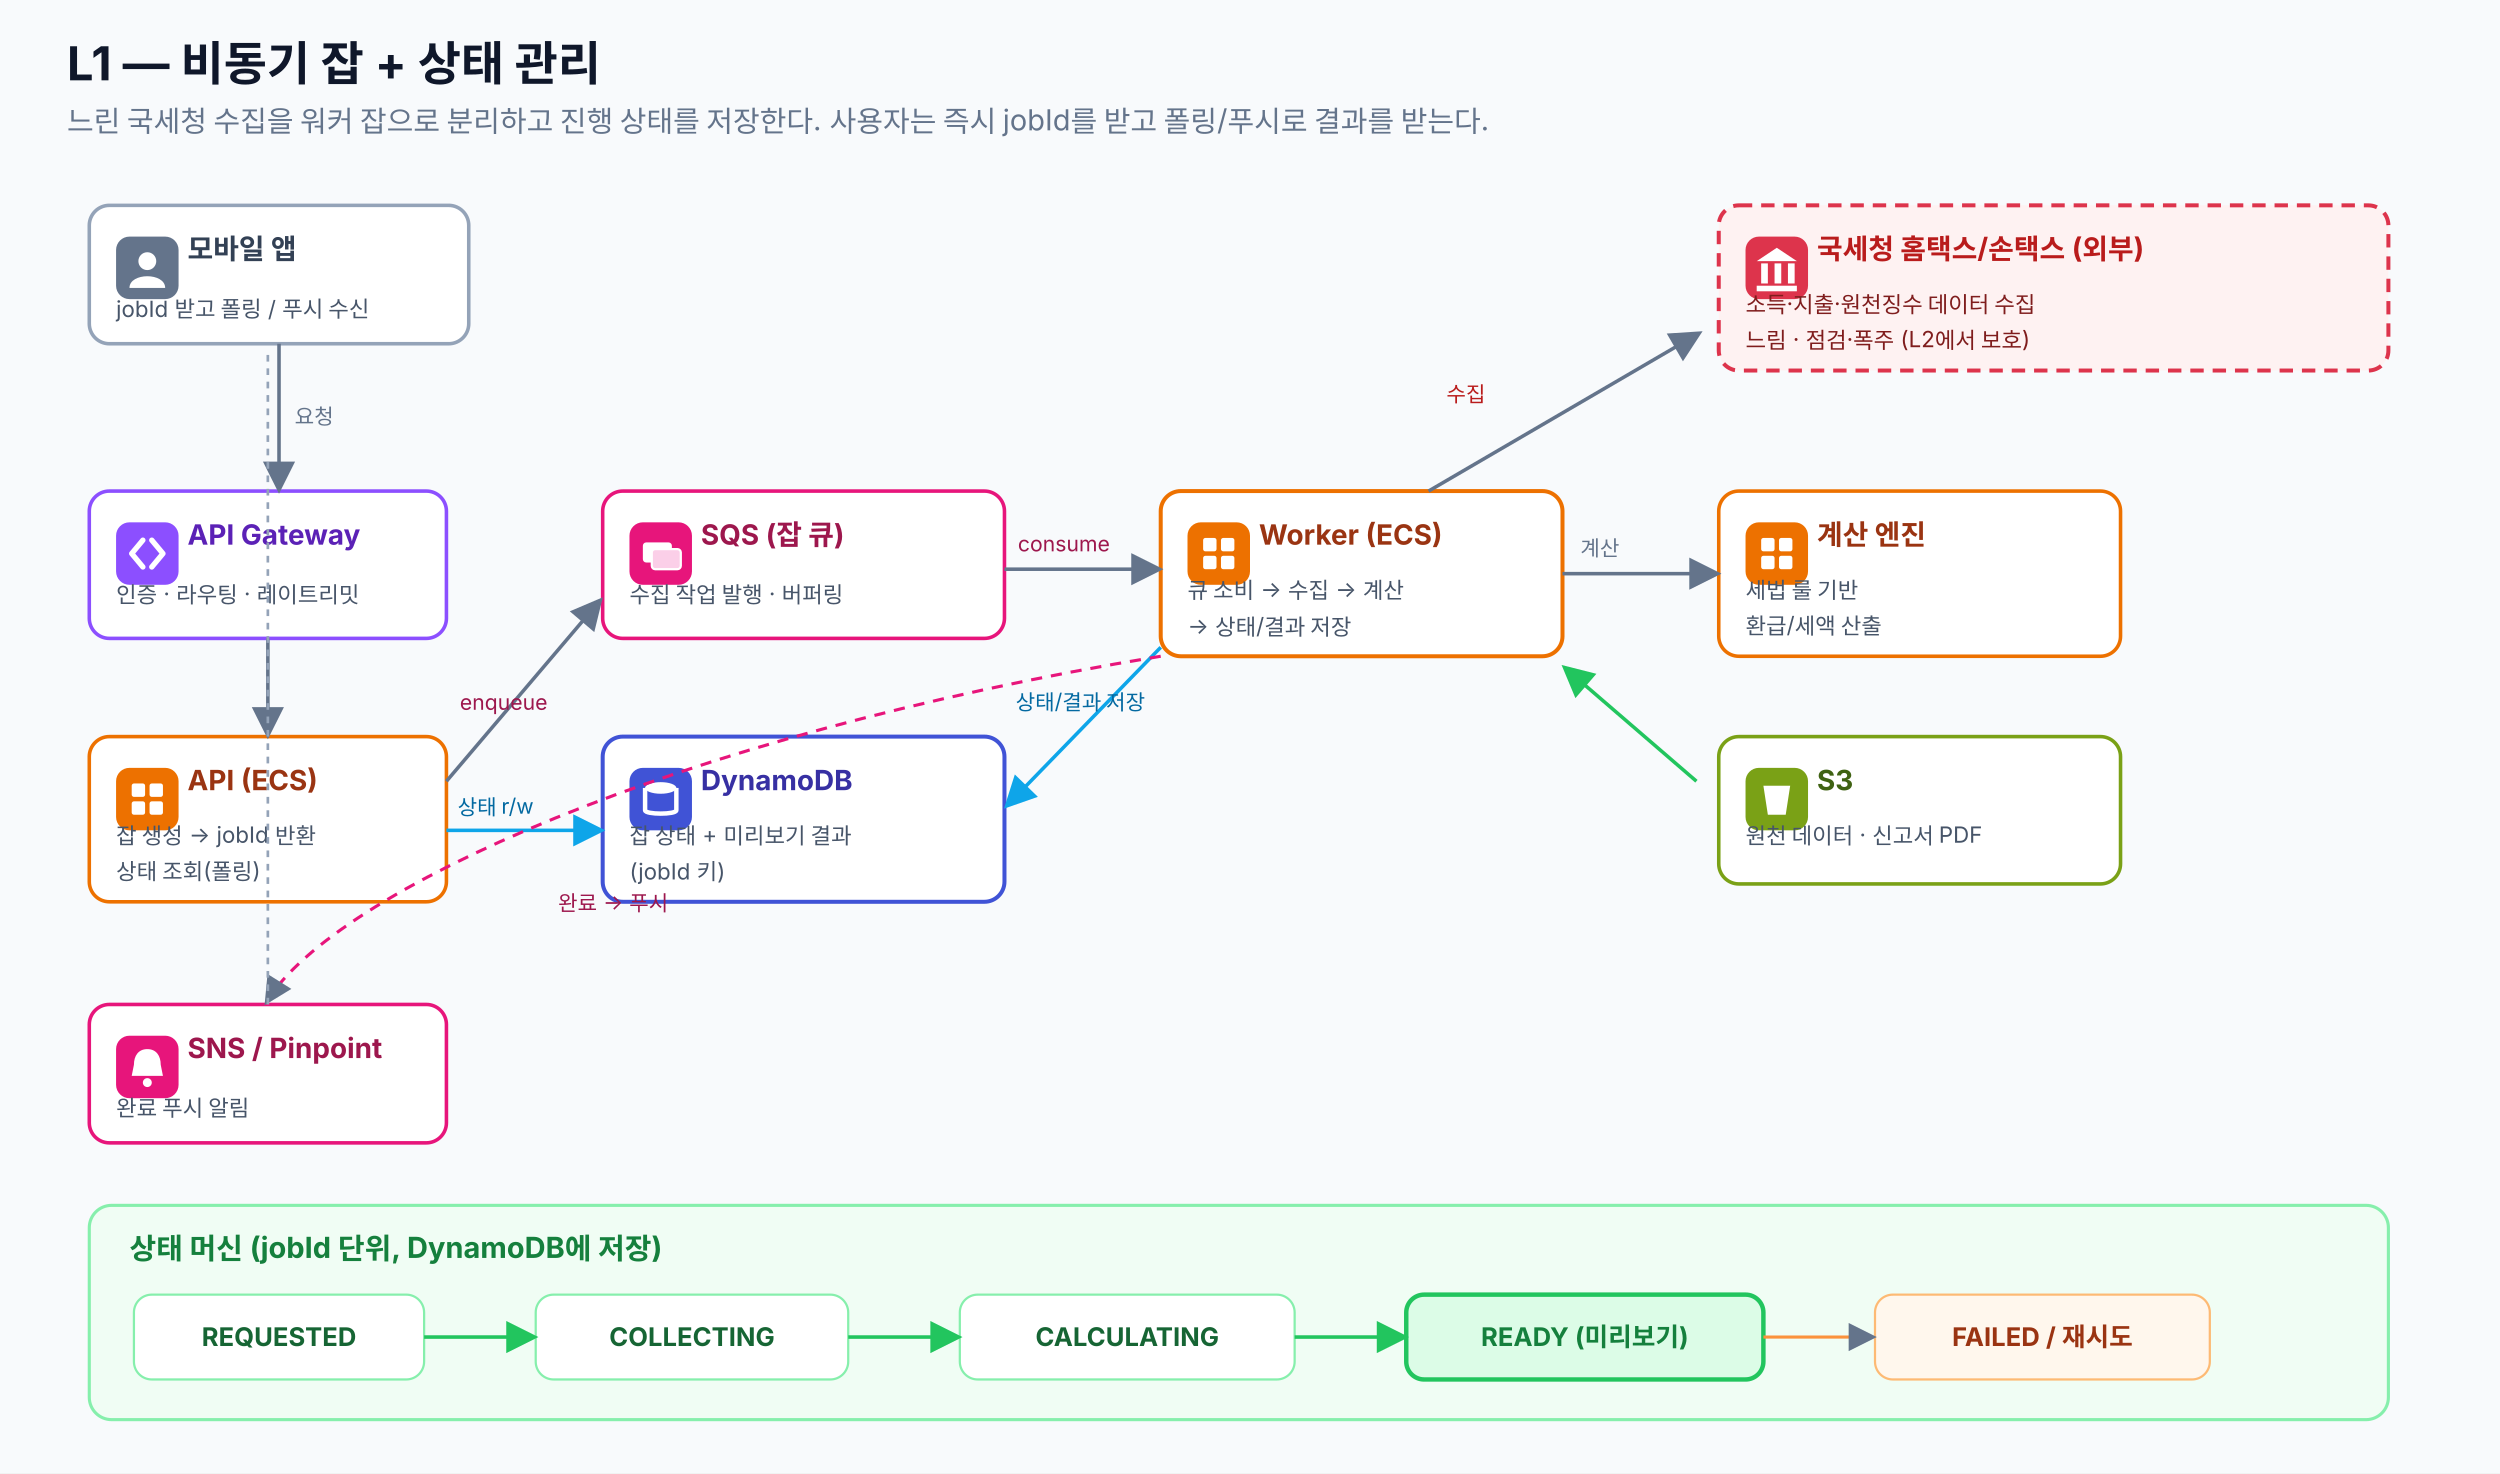
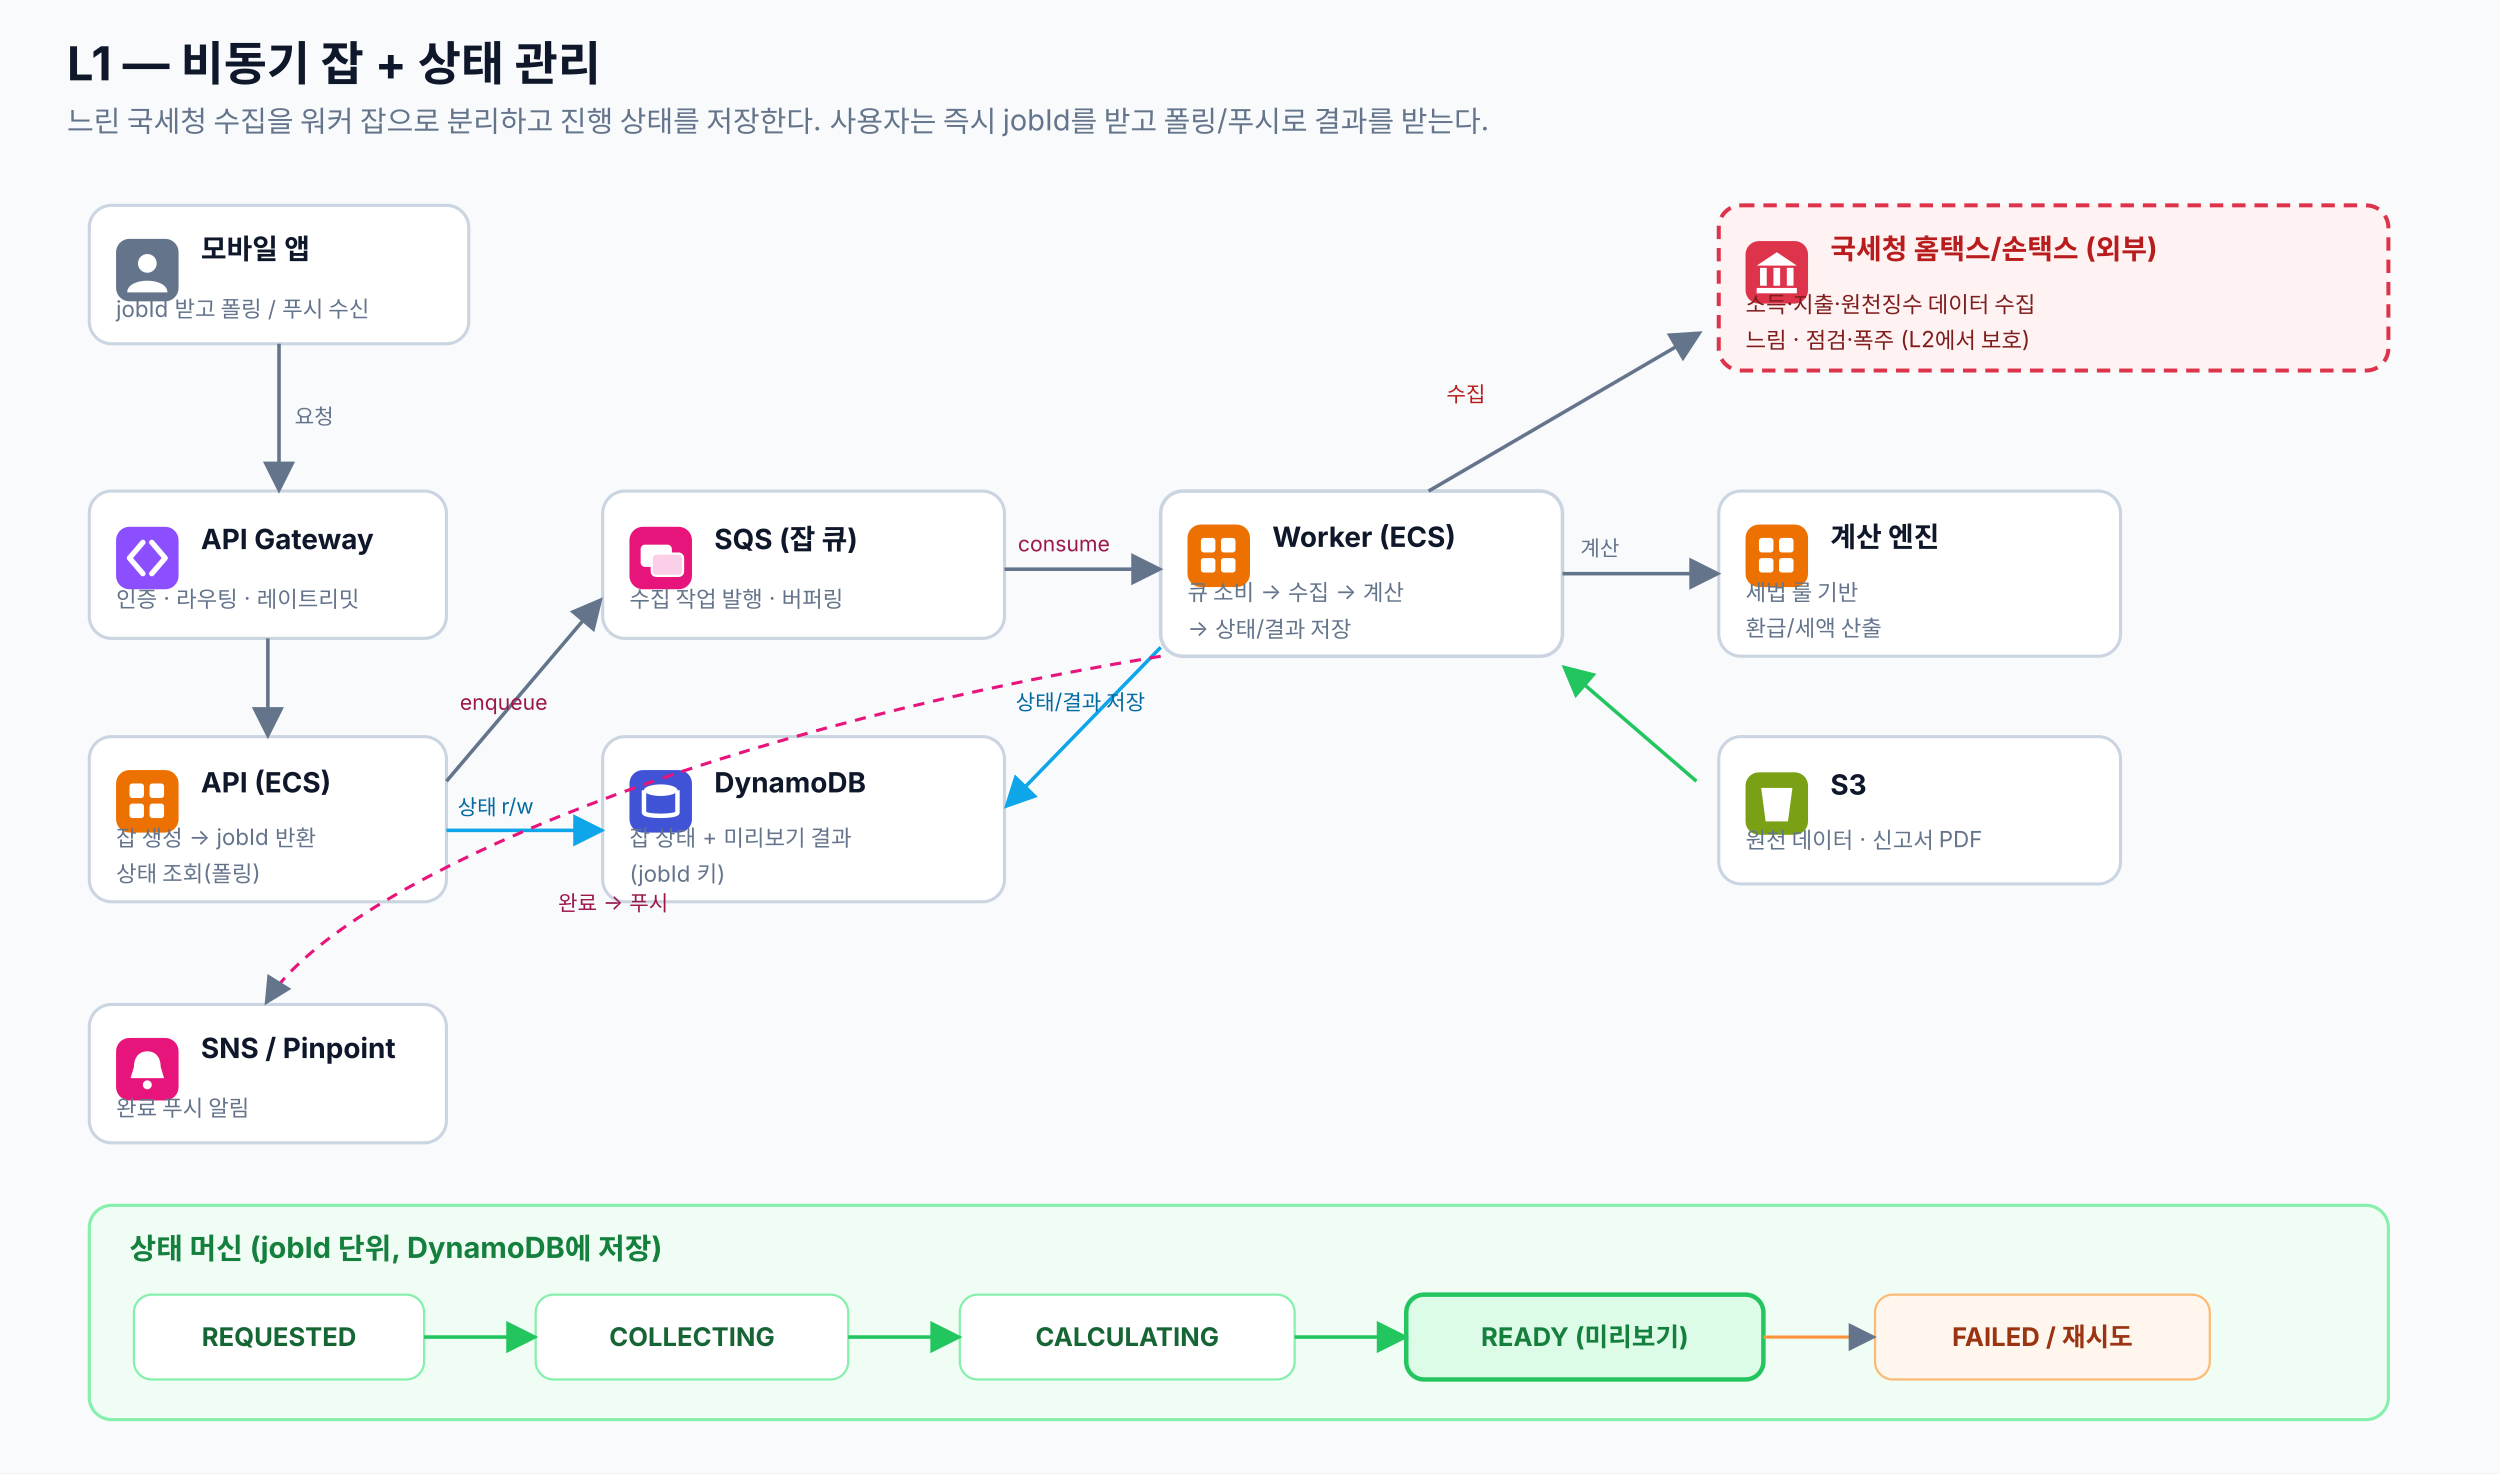
<svg xmlns="http://www.w3.org/2000/svg" width="1120" height="660" viewBox="0 0 1120 660" font-family="-apple-system, 'Segoe UI', 'Apple SD Gothic Neo', 'Malgun Gothic', sans-serif">
  <defs>
    <marker id="b" markerWidth="9" markerHeight="9" refX="7" refY="4.5" orient="auto">
      <path d="M0,0 L9,4.5 L0,9 Z" fill="#64748b" />
    </marker>
    <marker id="bd" markerWidth="9" markerHeight="9" refX="7" refY="4.5" orient="auto">
      <path d="M0,0 L9,4.5 L0,9 Z" fill="#0ea5e9" />
    </marker>
    <marker id="bg" markerWidth="9" markerHeight="9" refX="7" refY="4.5" orient="auto">
      <path d="M0,0 L9,4.5 L0,9 Z" fill="#22c55e" />
    </marker>
-     <g id="aws-client">
-       <rect width="28" height="28" rx="6" fill="#64748b" />
-       <circle cx="14" cy="11" r="4" fill="#fff" />
-       <path d="M6,23 C6,16 22,16 22,23 Z" fill="#fff" />
-     </g>
-     <g id="aws-compute">
-       <rect width="28" height="28" rx="6" fill="#ED7100" />
-       <rect x="7" y="7" width="6" height="6" rx="1" fill="#fff" />
-       <rect x="15" y="7" width="6" height="6" rx="1" fill="#fff" />
-       <rect x="7" y="15" width="6" height="6" rx="1" fill="#fff" />
-       <rect x="15" y="15" width="6" height="6" rx="1" fill="#fff" />
-     </g>
-     <g id="aws-apigw">
-       <rect width="28" height="28" rx="6" fill="#8C4FFF" />
-       <path d="M12,8 L7,14 L12,20" fill="none" stroke="#fff" stroke-width="2.4" stroke-linecap="round" stroke-linejoin="round" />
-       <path d="M16,8 L21,14 L16,20" fill="none" stroke="#fff" stroke-width="2.4" stroke-linecap="round" stroke-linejoin="round" />
-     </g>
-     <g id="aws-sqs">
-       <rect width="28" height="28" rx="6" fill="#E7157B" />
-       <rect x="6" y="9" width="13" height="9" rx="1.5" fill="#fff" />
-       <rect x="10" y="12" width="13" height="9" rx="1.5" fill="#fbcfe8" stroke="#fff" stroke-width="1" />
-     </g>
-     <g id="aws-ddb">
-       <rect width="28" height="28" rx="6" fill="#4053D6" />
-       <ellipse cx="14" cy="9" rx="7" ry="2.6" fill="#fff" />
-       <path d="M7,9 L7,19 C7,21 21,21 21,19 L21,9" fill="none" stroke="#fff" stroke-width="2" />
-     </g>
-     <g id="aws-s3">
-       <rect width="28" height="28" rx="6" fill="#7AA116" />
-       <path d="M8,8 L20,8 L18,21 L10,21 Z" fill="#fff" />
-     </g>
-     <g id="aws-sns">
-       <rect width="28" height="28" rx="6" fill="#E7157B" />
-       <path d="M14,6 C10,6 8,9 8,13 L7,18 L21,18 L20,13 C20,9 18,6 14,6 Z" fill="#fff" />
-       <circle cx="14" cy="21" r="2" fill="#fff" />
-     </g>
-     <g id="aws-gov">
-       <rect width="28" height="28" rx="6" fill="#DD344C" />
-       <path d="M14,5 L23,11 L5,11 Z" fill="#fff" />
-       <rect x="7" y="12" width="3" height="9" fill="#fff" />
-       <rect x="13" y="12" width="3" height="9" fill="#fff" />
-       <rect x="19" y="12" width="3" height="9" fill="#fff" />
-       <rect x="5" y="22" width="18" height="2.5" fill="#fff" />
-     </g>
  </defs>
  <rect width="1120" height="660" fill="#f8fafc" />
  <text x="30" y="36" font-size="21" font-weight="700" fill="#0f172a">L1 — 비동기 잡 + 상태 관리</text>
  <text x="30" y="59" font-size="13" fill="#64748b">느린 국세청 수집을 워커 잡으로 분리하고 진행 상태를 저장한다. 사용자는 즉시 jobId를 받고 폴링/푸시로 결과를 받는다.</text>
-   <rect x="40" y="92" width="170" height="62" rx="9" fill="#fff" stroke="#94a3b8" stroke-width="1.6" />
-   <use href="#aws-client" x="52" y="106" width="24" height="24" />
-   <text x="84" y="116" font-size="12.5" font-weight="700" fill="#334155">모바일 앱</text>
-   <text x="52" y="142" font-size="10" fill="#475569">jobId 받고 폴링 / 푸시 수신</text>
-   <rect x="40" y="220" width="160" height="66" rx="9" fill="#fff" stroke="#8C4FFF" stroke-width="1.6" />
-   <use href="#aws-apigw" x="52" y="234" width="24" height="24" />
-   <text x="84" y="244" font-size="12.5" font-weight="700" fill="#5b21b6">API Gateway</text>
-   <text x="52" y="270" font-size="10" fill="#475569">인증 · 라우팅 · 레이트리밋</text>
-   <rect x="40" y="330" width="160" height="74" rx="9" fill="#fff" stroke="#ED7100" stroke-width="1.6" />
-   <use href="#aws-compute" x="52" y="344" width="24" height="24" />
-   <text x="84" y="354" font-size="12.5" font-weight="700" fill="#9a3412">API (ECS)</text>
-   <text x="52" y="378" font-size="10" fill="#475569">잡 생성 → jobId 반환</text>
-   <text x="52" y="394" font-size="10" fill="#475569">상태 조회(폴링)</text>
-   <rect x="270" y="220" width="180" height="66" rx="9" fill="#fff" stroke="#E7157B" stroke-width="1.6" />
-   <use href="#aws-sqs" x="282" y="234" width="24" height="24" />
-   <text x="314" y="244" font-size="12.5" font-weight="700" fill="#9d174d">SQS (잡 큐)</text>
-   <text x="282" y="270" font-size="10" fill="#475569">수집 작업 발행 · 버퍼링</text>
-   <rect x="270" y="330" width="180" height="74" rx="9" fill="#fff" stroke="#4053D6" stroke-width="1.8" />
-   <use href="#aws-ddb" x="282" y="344" width="24" height="24" />
-   <text x="314" y="354" font-size="12.5" font-weight="700" fill="#3730a3">DynamoDB</text>
-   <text x="282" y="378" font-size="10" fill="#475569">잡 상태 + 미리보기 결과</text>
-   <text x="282" y="394" font-size="10" fill="#475569">(jobId 키)</text>
-   <rect x="40" y="450" width="160" height="62" rx="9" fill="#fff" stroke="#E7157B" stroke-width="1.6" />
-   <use href="#aws-sns" x="52" y="464" width="24" height="24" />
-   <text x="84" y="474" font-size="12.5" font-weight="700" fill="#9d174d">SNS / Pinpoint</text>
-   <text x="52" y="500" font-size="10" fill="#475569">완료 푸시 알림</text>
-   <rect x="520" y="220" width="180" height="74" rx="9" fill="#fff" stroke="#ED7100" stroke-width="1.8" />
-   <use href="#aws-compute" x="532" y="234" width="24" height="24" />
-   <text x="564" y="244" font-size="12.5" font-weight="700" fill="#9a3412">Worker (ECS)</text>
-   <text x="532" y="268" font-size="10" fill="#475569">큐 소비 → 수집 → 계산</text>
-   <text x="532" y="284" font-size="10" fill="#475569">→ 상태/결과 저장</text>
-   <rect x="770" y="92" width="300" height="74" rx="9" fill="#fef2f2" stroke="#DD344C" stroke-width="1.8" stroke-dasharray="6 4" />
-   <use href="#aws-gov" x="782" y="106" width="24" height="24" />
-   <text x="814" y="116" font-size="12.5" font-weight="700" fill="#b91c1c">국세청 홈택스/손택스 (외부)</text>
+   <rect x="40" y="92" width="170" height="62" rx="10" fill="#fff" stroke="#cbd5e1" stroke-width="1.4" />
+   <g transform="translate(52,107)">
+     <rect width="28" height="28" rx="6" fill="#64748b" />
+     <circle cx="14" cy="11" r="4.2" fill="#fff" />
+     <path d="M5,24 C5,17 23,17 23,24 Z" fill="#fff" />
+   </g>
+   <text x="90" y="116" font-size="12.5" font-weight="700" fill="#0f172a">모바일 앱</text>
+   <text x="52" y="142" font-size="10" fill="#64748b">jobId 받고 폴링 / 푸시 수신</text>
+   <rect x="40" y="220" width="160" height="66" rx="10" fill="#fff" stroke="#cbd5e1" stroke-width="1.4" />
+   <g transform="translate(52,236)">
+     <rect width="28" height="28" rx="6" fill="#8C4FFF" />
+     <path d="M12,7 L6,14 L12,21" fill="none" stroke="#fff" stroke-width="2.4" stroke-linecap="round" stroke-linejoin="round" />
+     <path d="M16,7 L22,14 L16,21" fill="none" stroke="#fff" stroke-width="2.4" stroke-linecap="round" stroke-linejoin="round" />
+   </g>
+   <text x="90" y="246" font-size="12.5" font-weight="700" fill="#0f172a">API Gateway</text>
+   <text x="52" y="272" font-size="10" fill="#64748b">인증 · 라우팅 · 레이트리밋</text>
+   <rect x="40" y="330" width="160" height="74" rx="10" fill="#fff" stroke="#cbd5e1" stroke-width="1.4" />
+   <g transform="translate(52,345)">
+     <rect width="28" height="28" rx="6" fill="#ED7100" />
+     <rect x="6" y="6" width="6.5" height="6.5" rx="1.3" fill="#fff" />
+     <rect x="15" y="6" width="6.5" height="6.5" rx="1.3" fill="#fff" />
+     <rect x="6" y="15" width="6.5" height="6.5" rx="1.3" fill="#fff" />
+     <rect x="15" y="15" width="6.5" height="6.5" rx="1.3" fill="#fff" />
+   </g>
+   <text x="90" y="355" font-size="12.5" font-weight="700" fill="#0f172a">API (ECS)</text>
+   <text x="52" y="379" font-size="10" fill="#64748b">잡 생성 → jobId 반환</text>
+   <text x="52" y="395" font-size="10" fill="#64748b">상태 조회(폴링)</text>
+   <rect x="270" y="220" width="180" height="66" rx="10" fill="#fff" stroke="#cbd5e1" stroke-width="1.4" />
+   <g transform="translate(282,236)">
+     <rect width="28" height="28" rx="6" fill="#E7157B" />
+     <rect x="5" y="8" width="14" height="10" rx="2" fill="#fff" />
+     <rect x="10" y="12" width="14" height="10" rx="2" fill="#fbcfe8" stroke="#fff" stroke-width="1" />
+   </g>
+   <text x="320" y="246" font-size="12.5" font-weight="700" fill="#0f172a">SQS (잡 큐)</text>
+   <text x="282" y="272" font-size="10" fill="#64748b">수집 작업 발행 · 버퍼링</text>
+   <rect x="270" y="330" width="180" height="74" rx="10" fill="#fff" stroke="#cbd5e1" stroke-width="1.4" />
+   <g transform="translate(282,345)">
+     <rect width="28" height="28" rx="6" fill="#4053D6" />
+     <ellipse cx="14" cy="9" rx="7.5" ry="2.6" fill="#fff" />
+     <path d="M6.5,9 L6.5,19 C6.5,21 21.5,21 21.5,19 L21.5,9" fill="none" stroke="#fff" stroke-width="2" />
+   </g>
+   <text x="320" y="355" font-size="12.5" font-weight="700" fill="#0f172a">DynamoDB</text>
+   <text x="282" y="379" font-size="10" fill="#64748b">잡 상태 + 미리보기 결과</text>
+   <text x="282" y="395" font-size="10" fill="#64748b">(jobId 키)</text>
+   <rect x="40" y="450" width="160" height="62" rx="10" fill="#fff" stroke="#cbd5e1" stroke-width="1.4" />
+   <g transform="translate(52,465)">
+     <rect width="28" height="28" rx="6" fill="#E7157B" />
+     <path d="M14,6 C10,6 8,9 8,13 L6.5,18 L21.5,18 L20,13 C20,9 18,6 14,6 Z" fill="#fff" />
+     <circle cx="14" cy="21" r="2" fill="#fff" />
+   </g>
+   <text x="90" y="474" font-size="12.5" font-weight="700" fill="#0f172a">SNS / Pinpoint</text>
+   <text x="52" y="500" font-size="10" fill="#64748b">완료 푸시 알림</text>
+   <rect x="520" y="220" width="180" height="74" rx="10" fill="#fff" stroke="#cbd5e1" stroke-width="1.6" />
+   <g transform="translate(532,235)">
+     <rect width="28" height="28" rx="6" fill="#ED7100" />
+     <rect x="6" y="6" width="6.5" height="6.5" rx="1.3" fill="#fff" />
+     <rect x="15" y="6" width="6.5" height="6.5" rx="1.3" fill="#fff" />
+     <rect x="6" y="15" width="6.5" height="6.5" rx="1.3" fill="#fff" />
+     <rect x="15" y="15" width="6.5" height="6.5" rx="1.3" fill="#fff" />
+   </g>
+   <text x="570" y="245" font-size="12.5" font-weight="700" fill="#0f172a">Worker (ECS)</text>
+   <text x="532" y="269" font-size="10" fill="#64748b">큐 소비 → 수집 → 계산</text>
+   <text x="532" y="285" font-size="10" fill="#64748b">→ 상태/결과 저장</text>
+   <rect x="770" y="92" width="300" height="74" rx="10" fill="#fef2f2" stroke="#DD344C" stroke-width="1.8" stroke-dasharray="6 4" />
+   <g transform="translate(782,108)">
+     <rect width="28" height="28" rx="6" fill="#DD344C" />
+     <path d="M14,5 L23,11 L5,11 Z" fill="#fff" />
+     <rect x="6.5" y="12" width="3" height="8" fill="#fff" />
+     <rect x="12.5" y="12" width="3" height="8" fill="#fff" />
+     <rect x="18.5" y="12" width="3" height="8" fill="#fff" />
+     <rect x="5" y="21" width="18" height="2.4" fill="#fff" />
+   </g>
+   <text x="820" y="116" font-size="12.5" font-weight="700" fill="#b91c1c">국세청 홈택스/손택스 (외부)</text>
  <text x="782" y="140" font-size="10" fill="#7f1d1d">소득·지출·원천징수 데이터 수집</text>
  <text x="782" y="156" font-size="10" fill="#7f1d1d">느림 · 점검·폭주 (L2에서 보호)</text>
-   <rect x="770" y="220" width="180" height="74" rx="9" fill="#fff" stroke="#ED7100" stroke-width="1.6" />
-   <use href="#aws-compute" x="782" y="234" width="24" height="24" />
-   <text x="814" y="244" font-size="12.5" font-weight="700" fill="#9a3412">계산 엔진</text>
-   <text x="782" y="268" font-size="10" fill="#475569">세법 룰 기반</text>
-   <text x="782" y="284" font-size="10" fill="#475569">환급/세액 산출</text>
-   <rect x="770" y="330" width="180" height="66" rx="9" fill="#fff" stroke="#7AA116" stroke-width="1.6" />
-   <use href="#aws-s3" x="782" y="344" width="24" height="24" />
-   <text x="814" y="354" font-size="12.5" font-weight="700" fill="#3f6212">S3</text>
-   <text x="782" y="378" font-size="10" fill="#475569">원천 데이터 · 신고서 PDF</text>
+   <rect x="770" y="220" width="180" height="74" rx="10" fill="#fff" stroke="#cbd5e1" stroke-width="1.4" />
+   <g transform="translate(782,235)">
+     <rect width="28" height="28" rx="6" fill="#ED7100" />
+     <rect x="6" y="6" width="6.5" height="6.5" rx="1.3" fill="#fff" />
+     <rect x="15" y="6" width="6.5" height="6.5" rx="1.3" fill="#fff" />
+     <rect x="6" y="15" width="6.5" height="6.5" rx="1.3" fill="#fff" />
+     <rect x="15" y="15" width="6.5" height="6.5" rx="1.3" fill="#fff" />
+   </g>
+   <text x="820" y="245" font-size="12.5" font-weight="700" fill="#0f172a">계산 엔진</text>
+   <text x="782" y="269" font-size="10" fill="#64748b">세법 룰 기반</text>
+   <text x="782" y="285" font-size="10" fill="#64748b">환급/세액 산출</text>
+   <rect x="770" y="330" width="180" height="66" rx="10" fill="#fff" stroke="#cbd5e1" stroke-width="1.4" />
+   <g transform="translate(782,346)">
+     <rect width="28" height="28" rx="6" fill="#7AA116" />
+     <path d="M7,7 L21,7 L19,22 L9,22 Z" fill="#fff" />
+   </g>
+   <text x="820" y="356" font-size="12.5" font-weight="700" fill="#0f172a">S3</text>
+   <text x="782" y="380" font-size="10" fill="#64748b">원천 데이터 · 신고서 PDF</text>
  <line x1="125" y1="154" x2="125" y2="218" stroke="#64748b" stroke-width="1.6" marker-end="url(#b)" />
  <text x="132" y="190" font-size="9.5" fill="#64748b">요청</text>
  <line x1="120" y1="286" x2="120" y2="328" stroke="#64748b" stroke-width="1.6" marker-end="url(#b)" />
  <line x1="200" y1="350" x2="268" y2="270" stroke="#64748b" stroke-width="1.6" marker-end="url(#b)" />
  <text x="206" y="318" font-size="9.5" fill="#9d174d">enqueue</text>
  <line x1="200" y1="372" x2="268" y2="372" stroke="#0ea5e9" stroke-width="1.6" marker-end="url(#bd)" />
  <text x="205" y="365" font-size="9.5" fill="#0369a1">상태 r/w</text>
  <line x1="450" y1="255" x2="518" y2="255" stroke="#64748b" stroke-width="1.6" marker-end="url(#b)" />
  <text x="456" y="247" font-size="9.5" fill="#9d174d">consume</text>
  <line x1="640" y1="220" x2="760" y2="150" stroke="#64748b" stroke-width="1.6" marker-end="url(#b)" />
  <text x="648" y="180" font-size="9.5" fill="#b91c1c">수집</text>
  <line x1="700" y1="257" x2="768" y2="257" stroke="#64748b" stroke-width="1.6" marker-end="url(#b)" />
  <text x="708" y="249" font-size="9.5" fill="#64748b">계산</text>
  <line x1="520" y1="290" x2="452" y2="360" stroke="#0ea5e9" stroke-width="1.6" marker-end="url(#bd)" />
  <text x="455" y="318" font-size="9.5" fill="#0369a1">상태/결과 저장</text>
  <line x1="760" y1="350" x2="702" y2="300" stroke="#22c55e" stroke-width="1.6" marker-end="url(#bg)" />
  <path d="M520,294 C300,330 150,400 120,448" stroke="#E7157B" stroke-width="1.4" fill="none" stroke-dasharray="5 4" marker-end="url(#b)" />
  <text x="250" y="408" font-size="9.5" fill="#9d174d">완료 → 푸시</text>
-   <path d="M120,450 C120,300 120,200 120,156" stroke="#94a3b8" stroke-width="1.2" fill="none" stroke-dasharray="3 3" />
  <rect x="40" y="540" width="1030" height="96" rx="10" fill="#f0fdf4" stroke="#86efac" stroke-width="1.4" />
  <text x="58" y="564" font-size="13" font-weight="700" fill="#15803d">상태 머신 (jobId 단위, DynamoDB에 저장)</text>
  <g font-size="11.5" font-weight="700">
    <rect x="60" y="580" width="130" height="38" rx="8" fill="#fff" stroke="#86efac" />
    <text x="125" y="603" fill="#166534" text-anchor="middle">REQUESTED</text>
    <rect x="240" y="580" width="140" height="38" rx="8" fill="#fff" stroke="#86efac" />
    <text x="310" y="603" fill="#166534" text-anchor="middle">COLLECTING</text>
    <rect x="430" y="580" width="150" height="38" rx="8" fill="#fff" stroke="#86efac" />
    <text x="505" y="603" fill="#166534" text-anchor="middle">CALCULATING</text>
    <rect x="630" y="580" width="160" height="38" rx="8" fill="#dcfce7" stroke="#22c55e" stroke-width="2" />
    <text x="710" y="603" fill="#15803d" text-anchor="middle">READY (미리보기)</text>
    <rect x="840" y="580" width="150" height="38" rx="8" fill="#fff7ed" stroke="#fdba74" />
    <text x="915" y="603" fill="#9a3412" text-anchor="middle">FAILED / 재시도</text>
  </g>
  <line x1="190" y1="599" x2="238" y2="599" stroke="#22c55e" stroke-width="1.6" marker-end="url(#bg)" />
  <line x1="380" y1="599" x2="428" y2="599" stroke="#22c55e" stroke-width="1.6" marker-end="url(#bg)" />
  <line x1="580" y1="599" x2="628" y2="599" stroke="#22c55e" stroke-width="1.6" marker-end="url(#bg)" />
  <line x1="790" y1="599" x2="838" y2="599" stroke="#fb923c" stroke-width="1.4" marker-end="url(#b)" />
</svg>
